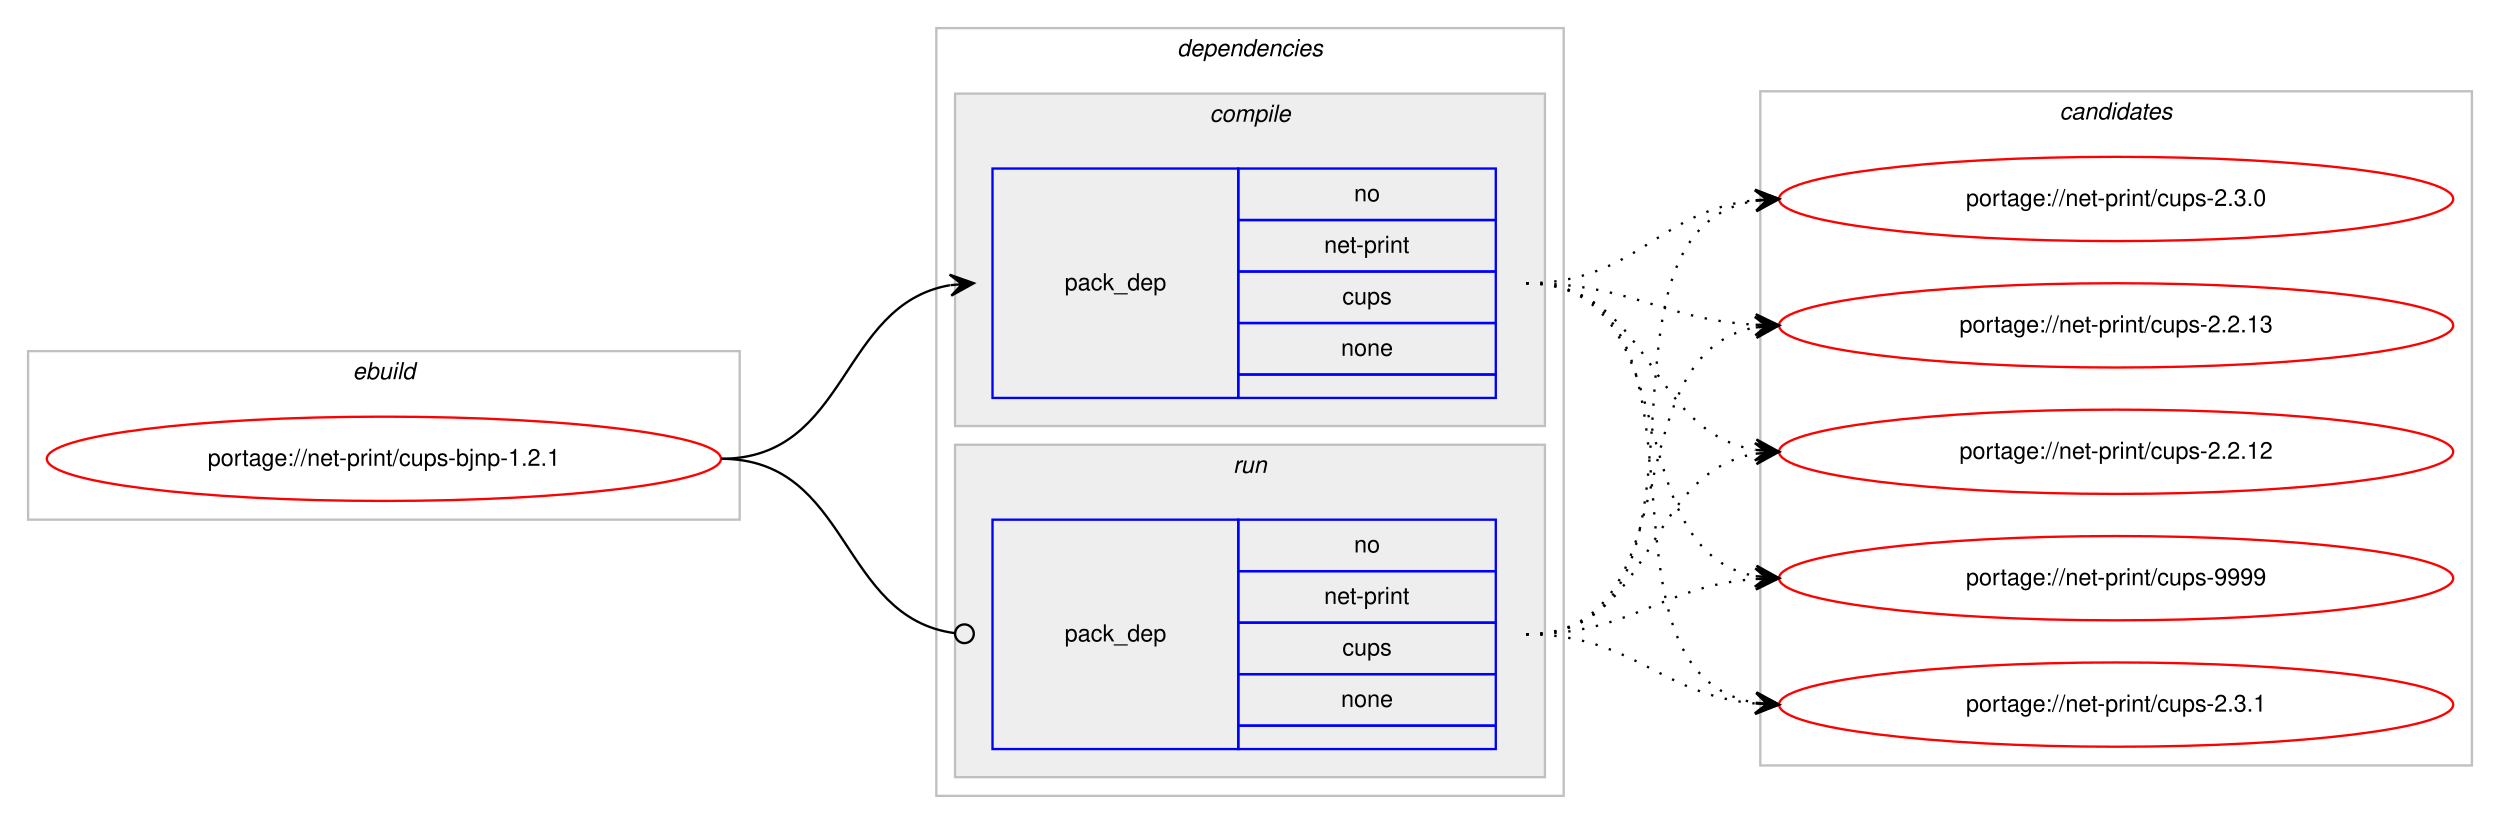
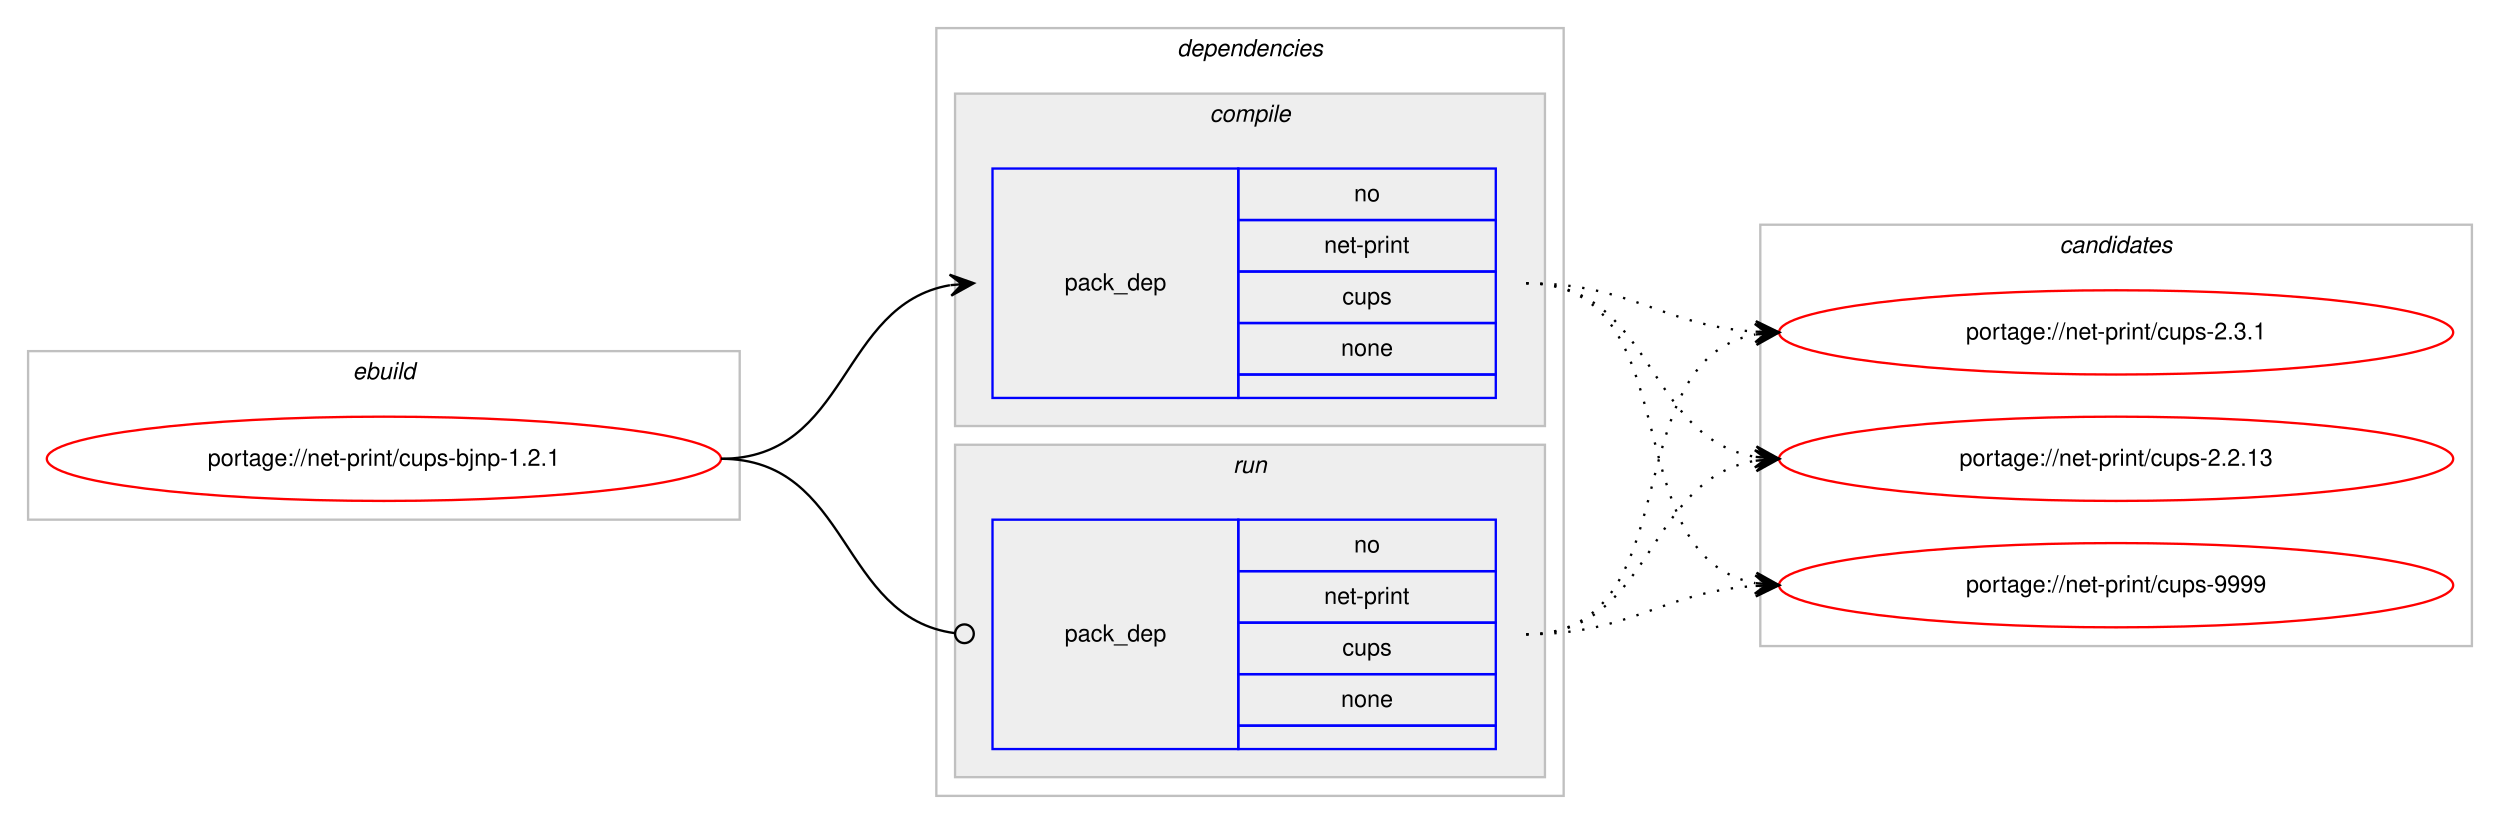
<svg xmlns="http://www.w3.org/2000/svg" xmlns:xlink="http://www.w3.org/1999/xlink" width="1068pt" height="352pt" viewBox="0.00 0.00 1068.00 352.00">
  <g id="graph0" class="graph" transform="scale(1 1) rotate(0) translate(4 348)">
    <polygon fill="#ffffff" stroke="transparent" points="-4,4 -4,-348 1064,-348 1064,4 -4,4" />
    <g id="clust1" class="cluster">
      <polygon fill="none" stroke="#c0c0c0" points="8,-126 8,-198 312,-198 312,-126 8,-126" />
      <text text-anchor="start" x="146.663" y="-186" font-family="Helvetica,sans-Serif" font-style="italic" font-size="10.00" fill="#000000">ebuild</text>
    </g>
    <g id="clust2" class="cluster">
      <polygon fill="none" stroke="#c0c0c0" points="396,-8 396,-336 664,-336 664,-8 396,-8" />
      <text text-anchor="start" x="498.875" y="-324" font-family="Helvetica,sans-Serif" font-style="italic" font-size="10.00" fill="#000000">dependencies</text>
    </g>
    <g id="clust3" class="cluster">
      <polygon fill="#eeeeee" stroke="#c0c0c0" points="404,-166 404,-308 656,-308 656,-166 404,-166" />
      <text text-anchor="start" x="512.778" y="-296" font-family="Helvetica,sans-Serif" font-style="italic" font-size="10.00" fill="#000000">compile</text>
    </g>
    <g id="clust6" class="cluster">
      <polygon fill="#eeeeee" stroke="#c0c0c0" points="404,-16 404,-158 656,-158 656,-16 404,-16" />
      <text text-anchor="start" x="522.777" y="-146" font-family="Helvetica,sans-Serif" font-style="italic" font-size="10.00" fill="#000000">run</text>
    </g>
    <g id="clust8" class="cluster">
-       <polygon fill="none" stroke="#c0c0c0" points="748,-21 748,-309 1052,-309 1052,-21 748,-21" />
-       <text text-anchor="start" x="875.824" y="-297" font-family="Helvetica,sans-Serif" font-style="italic" font-size="10.00" fill="#000000">candidates</text>
+       <polygon fill="none" stroke="#c0c0c0" points="748,-72 748,-252 1052,-252 1052,-72 748,-72" />
+       <text text-anchor="start" x="875.824" y="-240" font-family="Helvetica,sans-Serif" font-style="italic" font-size="10.00" fill="#000000">candidates</text>
    </g>
    <g id="node1" class="node">
      <g id="a_node1">
        <a xlink:href="../net-print/cups-bjnp-1.2.1.svg" xlink:title="portage://net-print/cups-bjnp-1.2.1">
          <ellipse fill="none" stroke="#ff0000" cx="160" cy="-152" rx="144" ry="18" />
          <text text-anchor="middle" x="160" y="-149" font-family="Helvetica,sans-Serif" font-size="10.00" fill="#000000">portage://net-print/cups-bjnp-1.2.1</text>
        </a>
      </g>
    </g>
    <g id="node2" class="node">
      <polygon fill="none" stroke="#0000ff" points="420,-178 420,-276 525,-276 525,-178 420,-178" />
      <text text-anchor="start" x="450.823" y="-224" font-family="Helvetica,sans-Serif" font-size="10.00" fill="#000000">pack_dep</text>
      <polygon fill="none" stroke="#0000ff" points="525,-254 525,-276 635,-276 635,-254 525,-254" />
      <text text-anchor="start" x="574.441" y="-262" font-family="Helvetica,sans-Serif" font-size="10.00" fill="#000000">no</text>
      <polygon fill="none" stroke="#0000ff" points="525,-232 525,-254 635,-254 635,-232 525,-232" />
      <text text-anchor="start" x="561.664" y="-240" font-family="Helvetica,sans-Serif" font-size="10.00" fill="#000000">net-print</text>
      <polygon fill="none" stroke="#0000ff" points="525,-210 525,-232 635,-232 635,-210 525,-210" />
      <text text-anchor="start" x="569.441" y="-218" font-family="Helvetica,sans-Serif" font-size="10.00" fill="#000000">cups</text>
      <polygon fill="none" stroke="#0000ff" points="525,-188 525,-210 635,-210 635,-188 525,-188" />
      <text text-anchor="start" x="568.882" y="-196" font-family="Helvetica,sans-Serif" font-size="10.00" fill="#000000">none</text>
      <polygon fill="none" stroke="#0000ff" points="525,-178 525,-188 635,-188 635,-178 525,-178" />
    </g>
    <g id="edge1" class="edge">
      <path fill="none" stroke="#000000" d="M304,-152C358.786,-152 354.408,-217.918 401.799,-226.158" />
      <polygon fill="#000000" stroke="#000000" points="412,-227 401.664,-230.662 407.017,-226.589 402.034,-226.177 402.034,-226.177 402.034,-226.177 407.017,-226.589 402.404,-221.692 412,-227 412,-227" />
    </g>
    <g id="node3" class="node">
      <polygon fill="none" stroke="#0000ff" points="420,-28 420,-126 525,-126 525,-28 420,-28" />
      <text text-anchor="start" x="450.823" y="-74" font-family="Helvetica,sans-Serif" font-size="10.00" fill="#000000">pack_dep</text>
      <polygon fill="none" stroke="#0000ff" points="525,-104 525,-126 635,-126 635,-104 525,-104" />
      <text text-anchor="start" x="574.441" y="-112" font-family="Helvetica,sans-Serif" font-size="10.00" fill="#000000">no</text>
      <polygon fill="none" stroke="#0000ff" points="525,-82 525,-104 635,-104 635,-82 525,-82" />
      <text text-anchor="start" x="561.664" y="-90" font-family="Helvetica,sans-Serif" font-size="10.00" fill="#000000">net-print</text>
      <polygon fill="none" stroke="#0000ff" points="525,-60 525,-82 635,-82 635,-60 525,-60" />
      <text text-anchor="start" x="569.441" y="-68" font-family="Helvetica,sans-Serif" font-size="10.00" fill="#000000">cups</text>
      <polygon fill="none" stroke="#0000ff" points="525,-38 525,-60 635,-60 635,-38 525,-38" />
      <text text-anchor="start" x="568.882" y="-46" font-family="Helvetica,sans-Serif" font-size="10.00" fill="#000000">none</text>
      <polygon fill="none" stroke="#0000ff" points="525,-28 525,-38 635,-38 635,-28 525,-28" />
    </g>
    <g id="edge2" class="edge">
      <path fill="none" stroke="#000000" d="M304,-152C359.586,-152 354.267,-84.145 403.905,-77.519" />
      <ellipse fill="none" stroke="#000000" cx="408.008" cy="-77.256" rx="4" ry="4" />
    </g>
    <g id="node4" class="node">
      <g id="a_node4">
        <a xlink:href="../net-print/cups-9999.svg" xlink:title="portage://net-print/cups-9999">
-           <ellipse fill="none" stroke="#ff0000" cx="900" cy="-101" rx="144" ry="18" />
-           <text text-anchor="middle" x="900" y="-98" font-family="Helvetica,sans-Serif" font-size="10.00" fill="#000000">portage://net-print/cups-9999</text>
+           <ellipse fill="none" stroke="#ff0000" cx="900" cy="-98" rx="144" ry="18" />
+           <text text-anchor="middle" x="900" y="-95" font-family="Helvetica,sans-Serif" font-size="10.00" fill="#000000">portage://net-print/cups-9999</text>
        </a>
      </g>
    </g>
    <g id="edge3" class="edge">
-       <path fill="none" stroke="#000000" stroke-dasharray="1,5" d="M648,-227C718.155,-227 685.832,-113.004 745.98,-101.872" />
-       <polygon fill="#000000" stroke="#000000" points="756,-101 746.428,-106.35 751.019,-101.433 746.038,-101.867 746.038,-101.867 746.038,-101.867 751.019,-101.433 745.648,-97.384 756,-101 756,-101" />
+       <path fill="none" stroke="#000000" stroke-dasharray="1,5" d="M648,-227C719.123,-227 685.006,-110.29 745.852,-98.893" />
+       <polygon fill="#000000" stroke="#000000" points="756,-98 746.433,-103.359 751.019,-98.438 746.038,-98.876 746.038,-98.876 746.038,-98.876 751.019,-98.438 745.644,-94.394 756,-98 756,-98" />
    </g>
    <g id="node5" class="node">
      <g id="a_node5">
        <a xlink:href="../net-print/cups-2.3.1.svg" xlink:title="portage://net-print/cups-2.3.1">
-           <ellipse fill="none" stroke="#ff0000" cx="900" cy="-47" rx="144" ry="18" />
-           <text text-anchor="middle" x="900" y="-44" font-family="Helvetica,sans-Serif" font-size="10.00" fill="#000000">portage://net-print/cups-2.3.1</text>
+           <ellipse fill="none" stroke="#ff0000" cx="900" cy="-206" rx="144" ry="18" />
+           <text text-anchor="middle" x="900" y="-203" font-family="Helvetica,sans-Serif" font-size="10.00" fill="#000000">portage://net-print/cups-2.3.1</text>
        </a>
      </g>
    </g>
    <g id="edge4" class="edge">
-       <path fill="none" stroke="#000000" stroke-dasharray="1,5" d="M648,-227C737.651,-227 668.582,-60.788 745.833,-47.803" />
-       <polygon fill="#000000" stroke="#000000" points="756,-47 746.385,-52.273 751.015,-47.394 746.031,-47.787 746.031,-47.787 746.031,-47.787 751.015,-47.394 745.677,-43.301 756,-47 756,-47" />
+       <path fill="none" stroke="#000000" stroke-dasharray="1,5" d="M648,-227C693.365,-227 705.424,-208.925 745.976,-206.313" />
+       <polygon fill="#000000" stroke="#000000" points="756,-206 746.145,-210.81 751.002,-206.156 746.005,-206.312 746.005,-206.312 746.005,-206.312 751.002,-206.156 745.864,-201.815 756,-206 756,-206" />
    </g>
    <g id="node6" class="node">
      <g id="a_node6">
-         <a xlink:href="../net-print/cups-2.3.0.svg" xlink:title="portage://net-print/cups-2.3.0">
-           <ellipse fill="none" stroke="#ff0000" cx="900" cy="-263" rx="144" ry="18" />
-           <text text-anchor="middle" x="900" y="-260" font-family="Helvetica,sans-Serif" font-size="10.00" fill="#000000">portage://net-print/cups-2.3.0</text>
+         <a xlink:href="../net-print/cups-2.2.13.svg" xlink:title="portage://net-print/cups-2.2.13">
+           <ellipse fill="none" stroke="#ff0000" cx="900" cy="-152" rx="144" ry="18" />
+           <text text-anchor="middle" x="900" y="-149" font-family="Helvetica,sans-Serif" font-size="10.00" fill="#000000">portage://net-print/cups-2.2.13</text>
        </a>
      </g>
    </g>
    <g id="edge5" class="edge">
-       <path fill="none" stroke="#000000" stroke-dasharray="1,5" d="M648,-227C695.039,-227 704.23,-258.115 745.946,-262.491" />
-       <polygon fill="#000000" stroke="#000000" points="756,-263 745.785,-266.989 751.006,-262.747 746.013,-262.494 746.013,-262.494 746.013,-262.494 751.006,-262.747 746.24,-258 756,-263 756,-263" />
-     </g>
-     <g id="node7" class="node">
-       <g id="a_node7">
-         <a xlink:href="../net-print/cups-2.2.13.svg" xlink:title="portage://net-print/cups-2.2.13">
-           <ellipse fill="none" stroke="#ff0000" cx="900" cy="-209" rx="144" ry="18" />
-           <text text-anchor="middle" x="900" y="-206" font-family="Helvetica,sans-Serif" font-size="10.00" fill="#000000">portage://net-print/cups-2.2.13</text>
-         </a>
-       </g>
+       <path fill="none" stroke="#000000" stroke-dasharray="1,5" d="M648,-227C702.787,-227 698.408,-161.082 745.799,-152.842" />
+       <polygon fill="#000000" stroke="#000000" points="756,-152 746.404,-157.308 751.017,-152.411 746.034,-152.823 746.034,-152.823 746.034,-152.823 751.017,-152.411 745.664,-148.338 756,-152 756,-152" />
    </g>
    <g id="edge6" class="edge">
-       <path fill="none" stroke="#000000" stroke-dasharray="1,5" d="M648,-227C693.051,-227 705.544,-211.573 745.762,-209.283" />
-       <polygon fill="#000000" stroke="#000000" points="756,-209 746.128,-213.774 751.002,-209.138 746.004,-209.276 746.004,-209.276 746.004,-209.276 751.002,-209.138 745.88,-204.778 756,-209 756,-209" />
-     </g>
-     <g id="node8" class="node">
-       <g id="a_node8">
-         <a xlink:href="../net-print/cups-2.2.12.svg" xlink:title="portage://net-print/cups-2.2.12">
-           <ellipse fill="none" stroke="#ff0000" cx="900" cy="-155" rx="144" ry="18" />
-           <text text-anchor="middle" x="900" y="-152" font-family="Helvetica,sans-Serif" font-size="10.00" fill="#000000">portage://net-print/cups-2.2.12</text>
-         </a>
-       </g>
+       <path fill="none" stroke="#000000" stroke-dasharray="1,5" d="M648,-77C693.365,-77 705.424,-95.075 745.976,-97.687" />
+       <polygon fill="#000000" stroke="#000000" points="756,-98 745.864,-102.186 751.002,-97.844 746.005,-97.688 746.005,-97.688 746.005,-97.688 751.002,-97.844 746.145,-93.19 756,-98 756,-98" />
    </g>
    <g id="edge7" class="edge">
-       <path fill="none" stroke="#000000" stroke-dasharray="1,5" d="M648,-227C702.083,-227 698.979,-163.719 745.914,-155.809" />
-       <polygon fill="#000000" stroke="#000000" points="756,-155 746.392,-160.285 751.016,-155.4 746.032,-155.799 746.032,-155.799 746.032,-155.799 751.016,-155.4 745.672,-151.314 756,-155 756,-155" />
+       <path fill="none" stroke="#000000" stroke-dasharray="1,5" d="M648,-77C719.123,-77 685.006,-193.71 745.852,-205.107" />
+       <polygon fill="#000000" stroke="#000000" points="756,-206 745.644,-209.606 751.019,-205.562 746.038,-205.124 746.038,-205.124 746.038,-205.124 751.019,-205.562 746.433,-200.641 756,-206 756,-206" />
    </g>
    <g id="edge8" class="edge">
-       <path fill="none" stroke="#000000" stroke-dasharray="1,5" d="M648,-77C693.617,-77 705.227,-97.657 745.929,-100.642" />
-       <polygon fill="#000000" stroke="#000000" points="756,-101 745.846,-105.142 751.003,-100.822 746.006,-100.645 746.006,-100.645 746.006,-100.645 751.003,-100.822 746.166,-96.148 756,-101 756,-101" />
-     </g>
-     <g id="edge9" class="edge">
-       <path fill="none" stroke="#000000" stroke-dasharray="1,5" d="M648,-77C694.217,-77 704.757,-51.179 745.818,-47.447" />
-       <polygon fill="#000000" stroke="#000000" points="756,-47 746.207,-51.935 751.005,-47.219 746.01,-47.439 746.01,-47.439 746.01,-47.439 751.005,-47.219 745.812,-42.943 756,-47 756,-47" />
-     </g>
-     <g id="edge10" class="edge">
-       <path fill="none" stroke="#000000" stroke-dasharray="1,5" d="M648,-77C739.858,-77 666.634,-248.753 745.595,-262.171" />
-       <polygon fill="#000000" stroke="#000000" points="756,-263 745.674,-266.691 751.016,-262.603 746.032,-262.205 746.032,-262.205 746.032,-262.205 751.016,-262.603 746.389,-257.72 756,-263 756,-263" />
-     </g>
-     <g id="edge11" class="edge">
-       <path fill="none" stroke="#000000" stroke-dasharray="1,5" d="M648,-77C720.1,-77 684.172,-196.424 745.723,-208.087" />
-       <polygon fill="#000000" stroke="#000000" points="756,-209 745.641,-212.597 751.02,-208.557 746.039,-208.115 746.039,-208.115 746.039,-208.115 751.02,-208.557 746.438,-203.632 756,-209 756,-209" />
-     </g>
-     <g id="edge12" class="edge">
-       <path fill="none" stroke="#000000" stroke-dasharray="1,5" d="M648,-77C703.625,-77 697.797,-145.841 745.98,-154.177" />
-       <polygon fill="#000000" stroke="#000000" points="756,-155 745.665,-158.666 751.017,-154.591 746.034,-154.181 746.034,-154.181 746.034,-154.181 751.017,-154.591 746.402,-149.696 756,-155 756,-155" />
+       <path fill="none" stroke="#000000" stroke-dasharray="1,5" d="M648,-77C702.787,-77 698.408,-142.918 745.799,-151.158" />
+       <polygon fill="#000000" stroke="#000000" points="756,-152 745.664,-155.662 751.017,-151.589 746.034,-151.177 746.034,-151.177 746.034,-151.177 751.017,-151.589 746.404,-146.692 756,-152 756,-152" />
    </g>
  </g>
</svg>
